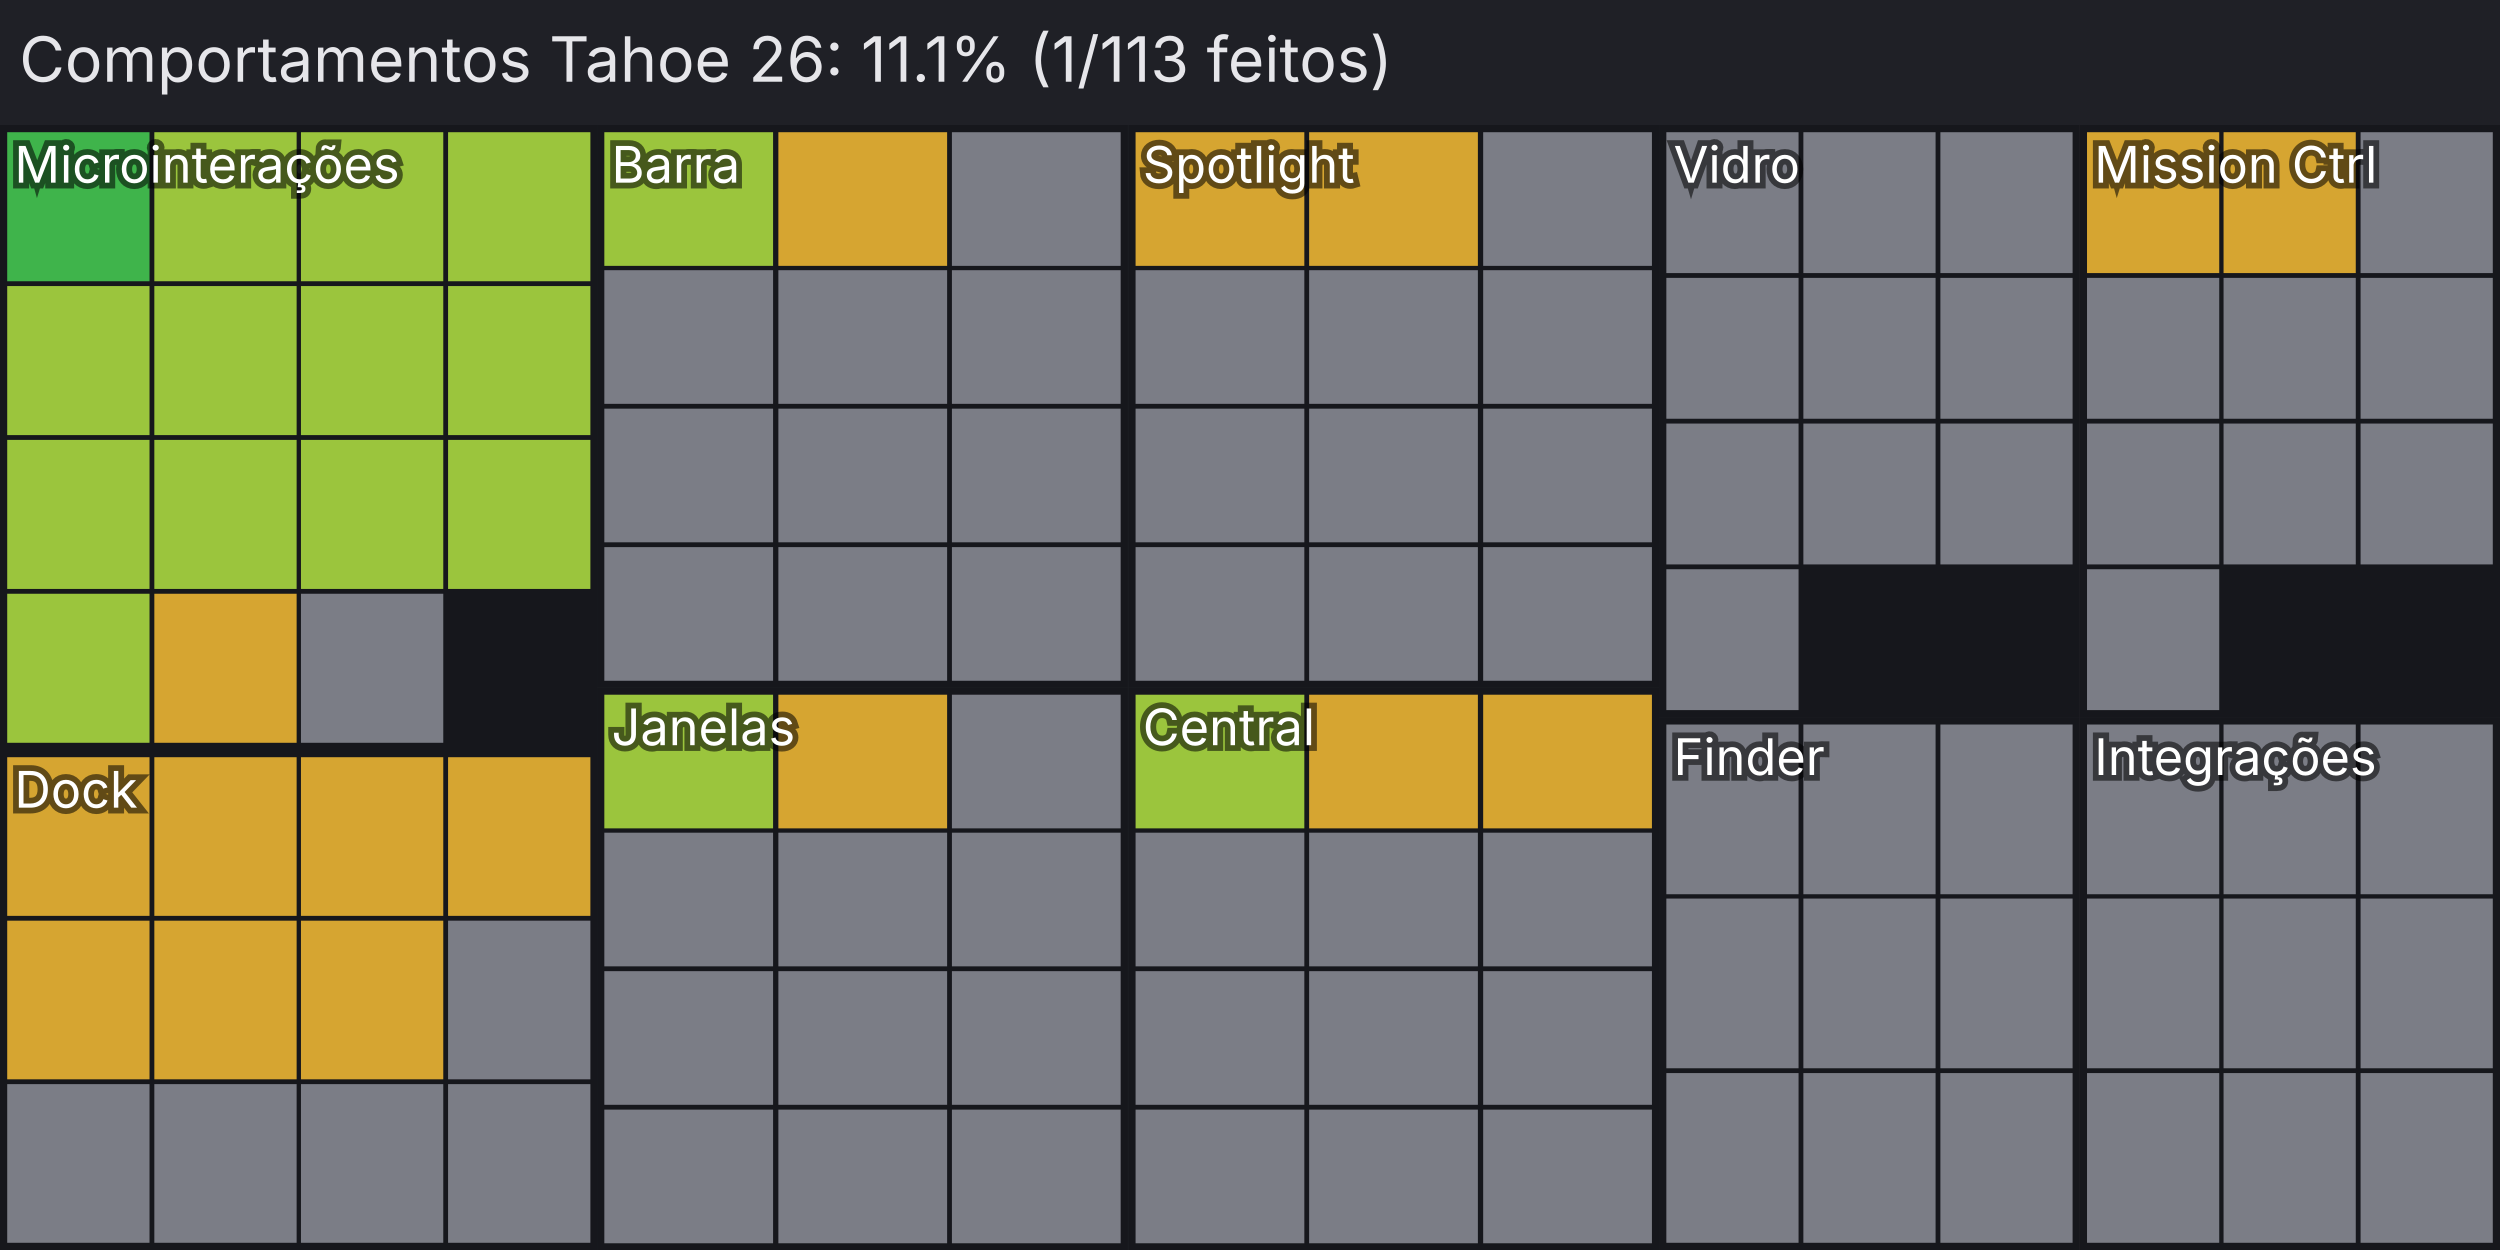
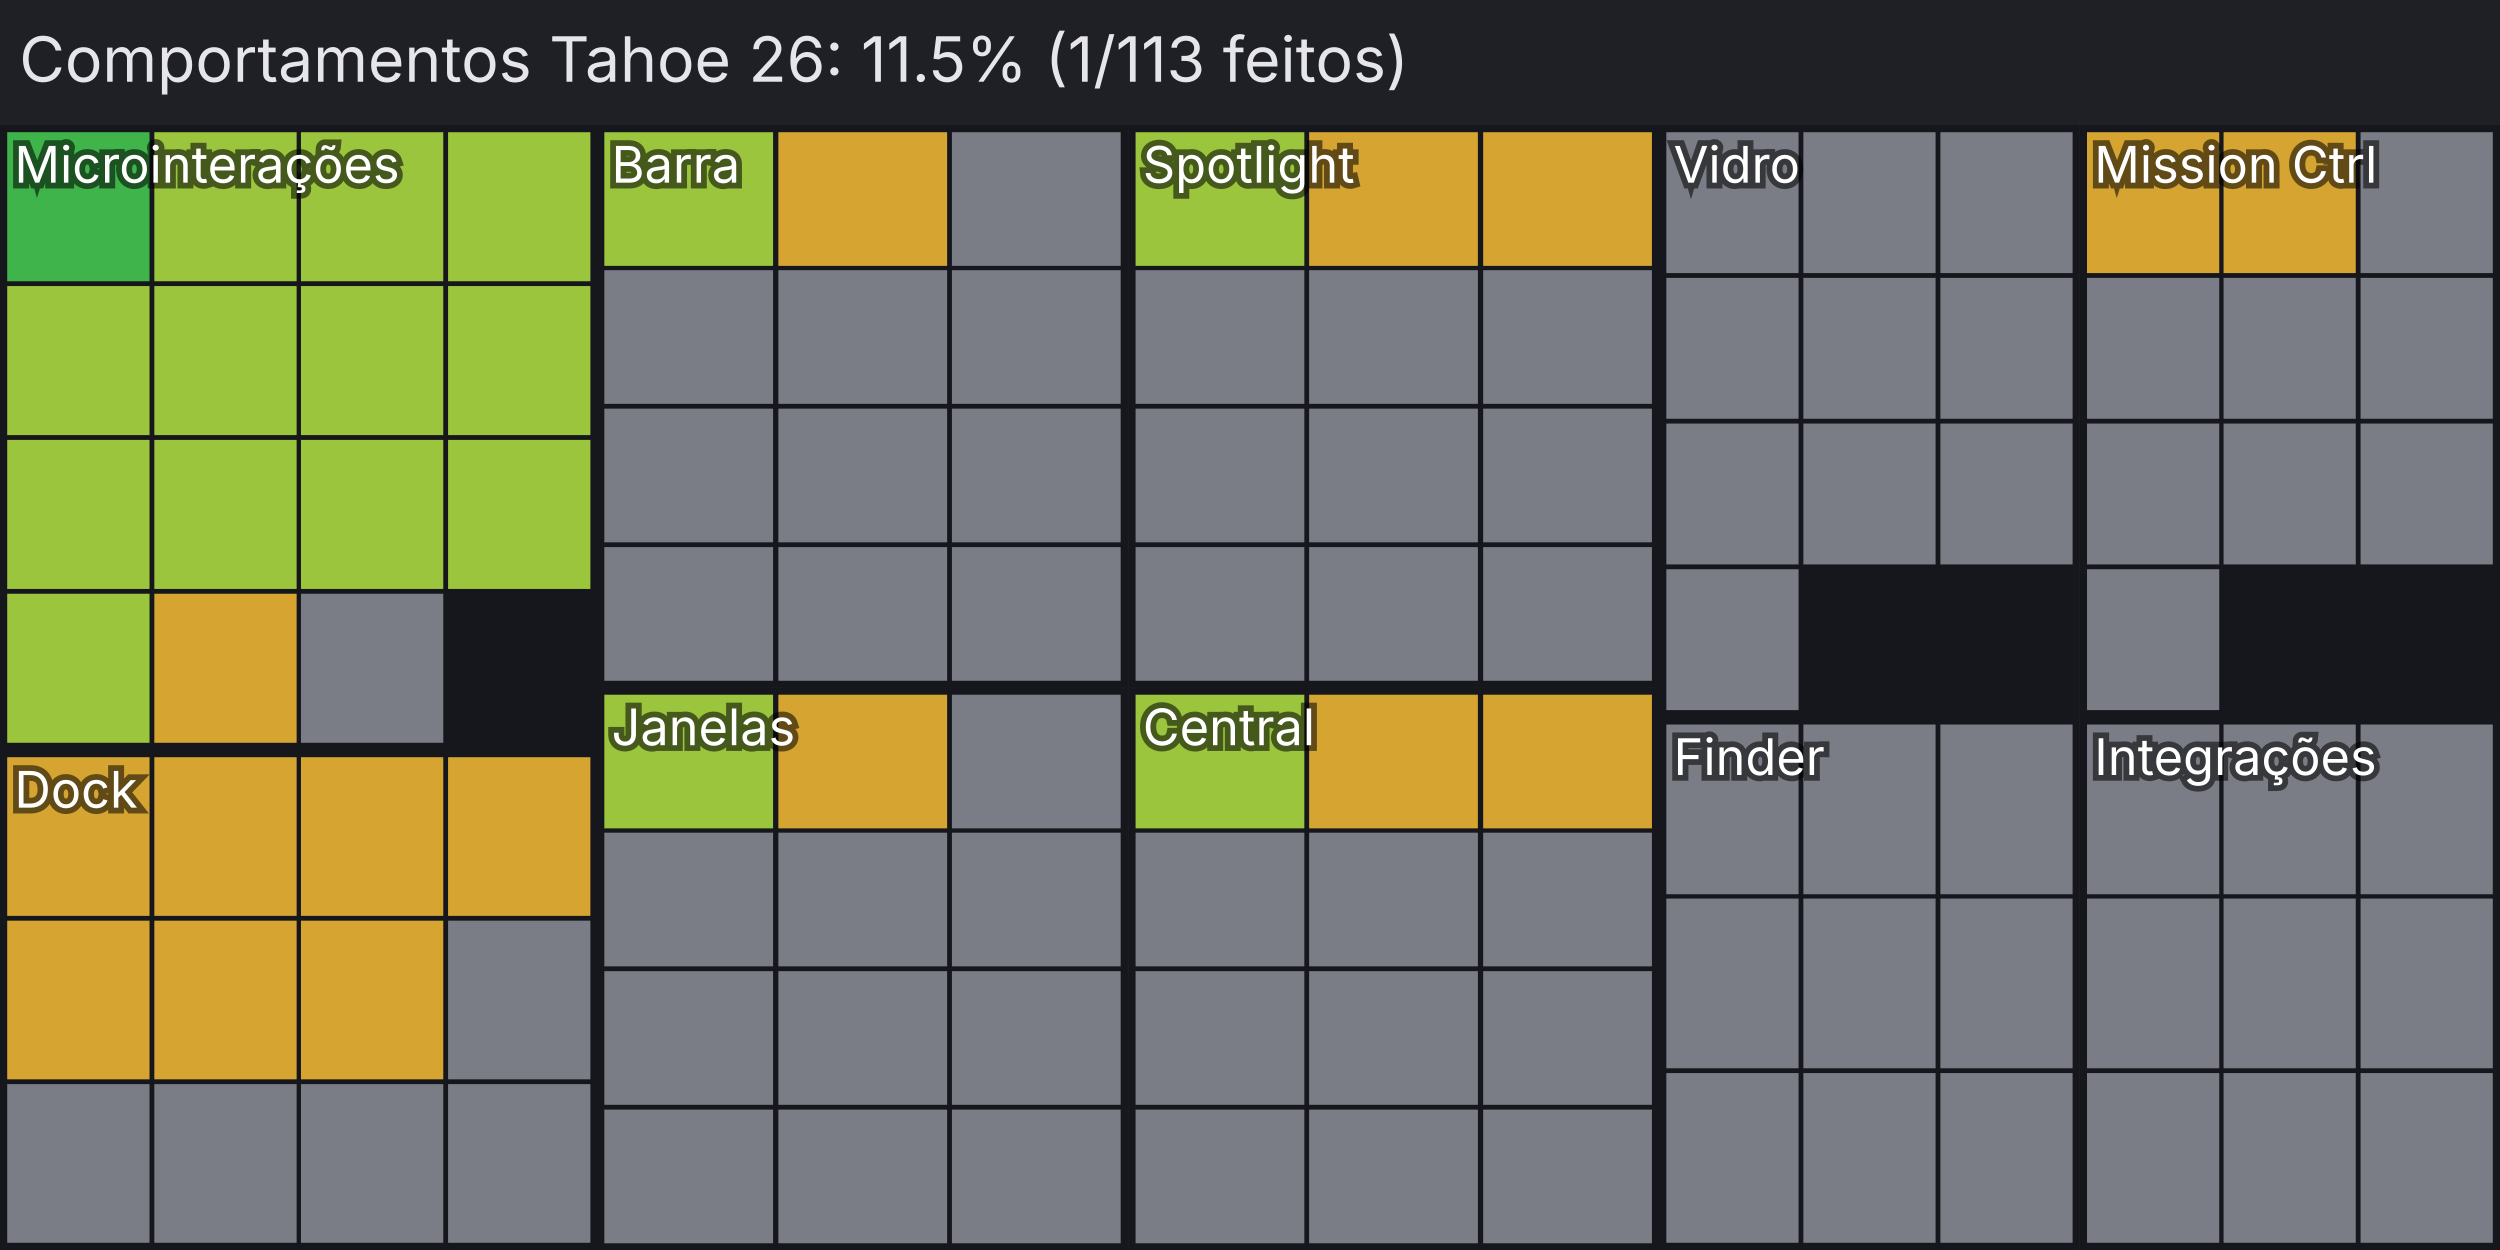
<svg xmlns="http://www.w3.org/2000/svg" width="520" height="260" viewBox="0 0 520 260" font-family="Inter,Segoe UI,Helvetica,Arial,sans-serif">
  <rect width="520" height="260" fill="#1f2026" />
-   <text x="4" y="17" font-size="13" fill="#e6e6ea">Comportamentos Tahoe 26: 11.1% (1/113 feitos)</text>
+   <text x="4" y="17" font-size="13" fill="#e6e6ea">Comportamentos Tahoe 26: 11.5% (1/113 feitos)</text>
  <g>
    <rect x="0.0" y="26.0" width="124.2" height="130.0" fill="#16171c" />
    <rect x="1.5" y="27.5" width="29.6" height="31.0" fill="#3fb44b" />
    <rect x="32.1" y="27.5" width="29.6" height="31.0" fill="#9bc53d" />
    <rect x="62.6" y="27.5" width="29.6" height="31.0" fill="#9bc53d" />
    <rect x="93.2" y="27.5" width="29.6" height="31.0" fill="#9bc53d" />
    <rect x="1.5" y="59.5" width="29.6" height="31.0" fill="#9bc53d" />
    <rect x="32.1" y="59.5" width="29.6" height="31.0" fill="#9bc53d" />
    <rect x="62.6" y="59.5" width="29.6" height="31.0" fill="#9bc53d" />
    <rect x="93.2" y="59.5" width="29.6" height="31.0" fill="#9bc53d" />
    <rect x="1.5" y="91.5" width="29.6" height="31.0" fill="#9bc53d" />
    <rect x="32.1" y="91.5" width="29.6" height="31.0" fill="#9bc53d" />
    <rect x="62.6" y="91.5" width="29.6" height="31.0" fill="#9bc53d" />
    <rect x="93.2" y="91.5" width="29.6" height="31.0" fill="#9bc53d" />
    <rect x="1.5" y="123.5" width="29.6" height="31.0" fill="#9bc53d" />
    <rect x="32.1" y="123.5" width="29.6" height="31.0" fill="#d6a531" />
    <rect x="62.6" y="123.5" width="29.6" height="31.0" fill="#7b7d86" />
    <text x="3.0" y="38.0" font-size="10.5" fill="#fff" stroke="#000" stroke-opacity=".55" stroke-width="2.4" paint-order="stroke">Microinterações</text>
  </g>
  <g>
    <rect x="0.0" y="156.0" width="124.2" height="104.0" fill="#16171c" />
    <rect x="1.5" y="157.5" width="29.6" height="33.0" fill="#d6a531" />
    <rect x="32.1" y="157.5" width="29.6" height="33.0" fill="#d6a531" />
    <rect x="62.6" y="157.5" width="29.6" height="33.0" fill="#d6a531" />
    <rect x="93.2" y="157.5" width="29.6" height="33.0" fill="#d6a531" />
    <rect x="1.5" y="191.5" width="29.6" height="33.0" fill="#d6a531" />
    <rect x="32.1" y="191.5" width="29.6" height="33.0" fill="#d6a531" />
    <rect x="62.6" y="191.5" width="29.6" height="33.0" fill="#d6a531" />
    <rect x="93.2" y="191.5" width="29.6" height="33.0" fill="#7b7d86" />
    <rect x="1.5" y="225.5" width="29.6" height="33.0" fill="#7b7d86" />
    <rect x="32.1" y="225.5" width="29.6" height="33.0" fill="#7b7d86" />
    <rect x="62.6" y="225.5" width="29.6" height="33.0" fill="#7b7d86" />
    <rect x="93.2" y="225.5" width="29.6" height="33.0" fill="#7b7d86" />
    <text x="3.0" y="168.0" font-size="10.5" fill="#fff" stroke="#000" stroke-opacity=".55" stroke-width="2.4" paint-order="stroke">Dock</text>
  </g>
  <g>
    <rect x="124.2" y="26.0" width="110.4" height="117.0" fill="#16171c" />
    <rect x="125.7" y="27.5" width="35.1" height="27.8" fill="#9bc53d" />
    <rect x="161.9" y="27.5" width="35.1" height="27.8" fill="#d6a531" />
    <rect x="198.0" y="27.5" width="35.1" height="27.8" fill="#7b7d86" />
    <rect x="125.7" y="56.2" width="35.1" height="27.8" fill="#7b7d86" />
    <rect x="161.9" y="56.2" width="35.1" height="27.8" fill="#7b7d86" />
    <rect x="198.0" y="56.2" width="35.1" height="27.8" fill="#7b7d86" />
    <rect x="125.7" y="85.0" width="35.1" height="27.8" fill="#7b7d86" />
    <rect x="161.9" y="85.0" width="35.1" height="27.8" fill="#7b7d86" />
    <rect x="198.0" y="85.0" width="35.1" height="27.8" fill="#7b7d86" />
    <rect x="125.7" y="113.8" width="35.1" height="27.8" fill="#7b7d86" />
    <rect x="161.9" y="113.8" width="35.1" height="27.8" fill="#7b7d86" />
    <rect x="198.0" y="113.8" width="35.1" height="27.8" fill="#7b7d86" />
    <text x="127.2" y="38.0" font-size="10.5" fill="#fff" stroke="#000" stroke-opacity=".55" stroke-width="2.4" paint-order="stroke">Barra</text>
  </g>
  <g>
    <rect x="124.2" y="143.0" width="110.4" height="117.0" fill="#16171c" />
    <rect x="125.7" y="144.5" width="35.1" height="27.8" fill="#9bc53d" />
    <rect x="161.9" y="144.5" width="35.1" height="27.8" fill="#d6a531" />
    <rect x="198.0" y="144.5" width="35.1" height="27.8" fill="#7b7d86" />
    <rect x="125.7" y="173.2" width="35.1" height="27.8" fill="#7b7d86" />
    <rect x="161.9" y="173.2" width="35.1" height="27.8" fill="#7b7d86" />
    <rect x="198.0" y="173.2" width="35.1" height="27.8" fill="#7b7d86" />
    <rect x="125.7" y="202.0" width="35.1" height="27.8" fill="#7b7d86" />
    <rect x="161.9" y="202.0" width="35.1" height="27.8" fill="#7b7d86" />
    <rect x="198.0" y="202.0" width="35.1" height="27.8" fill="#7b7d86" />
    <rect x="125.7" y="230.8" width="35.1" height="27.8" fill="#7b7d86" />
    <rect x="161.9" y="230.8" width="35.1" height="27.8" fill="#7b7d86" />
    <rect x="198.0" y="230.8" width="35.1" height="27.8" fill="#7b7d86" />
    <text x="127.2" y="155.0" font-size="10.5" fill="#fff" stroke="#000" stroke-opacity=".55" stroke-width="2.4" paint-order="stroke">Janelas</text>
  </g>
  <g>
    <rect x="234.7" y="26.0" width="110.4" height="117.0" fill="#16171c" />
-     <rect x="236.2" y="27.5" width="35.1" height="27.8" fill="#d6a531" />
+     <rect x="236.2" y="27.5" width="35.1" height="27.8" fill="#9bc53d" />
    <rect x="272.3" y="27.5" width="35.1" height="27.8" fill="#d6a531" />
-     <rect x="308.5" y="27.5" width="35.1" height="27.8" fill="#7b7d86" />
+     <rect x="308.5" y="27.5" width="35.1" height="27.8" fill="#d6a531" />
    <rect x="236.2" y="56.2" width="35.1" height="27.8" fill="#7b7d86" />
    <rect x="272.3" y="56.2" width="35.1" height="27.8" fill="#7b7d86" />
    <rect x="308.5" y="56.2" width="35.1" height="27.8" fill="#7b7d86" />
    <rect x="236.2" y="85.0" width="35.1" height="27.8" fill="#7b7d86" />
    <rect x="272.3" y="85.0" width="35.1" height="27.8" fill="#7b7d86" />
    <rect x="308.5" y="85.0" width="35.1" height="27.8" fill="#7b7d86" />
    <rect x="236.2" y="113.8" width="35.1" height="27.8" fill="#7b7d86" />
    <rect x="272.3" y="113.8" width="35.1" height="27.8" fill="#7b7d86" />
    <rect x="308.5" y="113.8" width="35.1" height="27.8" fill="#7b7d86" />
    <text x="237.7" y="38.0" font-size="10.5" fill="#fff" stroke="#000" stroke-opacity=".55" stroke-width="2.4" paint-order="stroke">Spotlight</text>
  </g>
  <g>
    <rect x="234.7" y="143.0" width="110.4" height="117.0" fill="#16171c" />
    <rect x="236.2" y="144.5" width="35.1" height="27.8" fill="#9bc53d" />
    <rect x="272.3" y="144.5" width="35.1" height="27.8" fill="#d6a531" />
    <rect x="308.5" y="144.5" width="35.1" height="27.8" fill="#d6a531" />
    <rect x="236.2" y="173.2" width="35.1" height="27.8" fill="#7b7d86" />
    <rect x="272.3" y="173.2" width="35.1" height="27.8" fill="#7b7d86" />
    <rect x="308.5" y="173.2" width="35.1" height="27.8" fill="#7b7d86" />
    <rect x="236.2" y="202.0" width="35.1" height="27.8" fill="#7b7d86" />
    <rect x="272.3" y="202.0" width="35.1" height="27.8" fill="#7b7d86" />
    <rect x="308.5" y="202.0" width="35.1" height="27.8" fill="#7b7d86" />
    <rect x="236.2" y="230.8" width="35.1" height="27.8" fill="#7b7d86" />
    <rect x="272.3" y="230.8" width="35.1" height="27.8" fill="#7b7d86" />
    <rect x="308.5" y="230.8" width="35.1" height="27.8" fill="#7b7d86" />
    <text x="237.7" y="155.0" font-size="10.5" fill="#fff" stroke="#000" stroke-opacity=".55" stroke-width="2.4" paint-order="stroke">Central</text>
  </g>
  <g>
    <rect x="345.1" y="26.0" width="87.4" height="123.2" fill="#16171c" />
    <rect x="346.6" y="27.5" width="27.5" height="29.3" fill="#7b7d86" />
    <rect x="375.1" y="27.5" width="27.5" height="29.3" fill="#7b7d86" />
    <rect x="403.6" y="27.5" width="27.5" height="29.3" fill="#7b7d86" />
    <rect x="346.6" y="57.8" width="27.5" height="29.3" fill="#7b7d86" />
    <rect x="375.1" y="57.8" width="27.5" height="29.3" fill="#7b7d86" />
    <rect x="403.6" y="57.8" width="27.5" height="29.3" fill="#7b7d86" />
    <rect x="346.6" y="88.1" width="27.5" height="29.3" fill="#7b7d86" />
    <rect x="375.1" y="88.1" width="27.5" height="29.3" fill="#7b7d86" />
    <rect x="403.6" y="88.1" width="27.5" height="29.3" fill="#7b7d86" />
    <rect x="346.6" y="118.4" width="27.5" height="29.3" fill="#7b7d86" />
    <text x="348.1" y="38.0" font-size="10.5" fill="#fff" stroke="#000" stroke-opacity=".55" stroke-width="2.4" paint-order="stroke">Vidro</text>
  </g>
  <g>
    <rect x="432.6" y="26.0" width="87.4" height="123.2" fill="#16171c" />
    <rect x="434.1" y="27.5" width="27.5" height="29.3" fill="#d6a531" />
    <rect x="462.5" y="27.5" width="27.5" height="29.3" fill="#d6a531" />
    <rect x="491.0" y="27.5" width="27.5" height="29.3" fill="#7b7d86" />
    <rect x="434.1" y="57.8" width="27.5" height="29.3" fill="#7b7d86" />
    <rect x="462.5" y="57.8" width="27.5" height="29.3" fill="#7b7d86" />
    <rect x="491.0" y="57.8" width="27.5" height="29.3" fill="#7b7d86" />
    <rect x="434.1" y="88.1" width="27.5" height="29.3" fill="#7b7d86" />
    <rect x="462.5" y="88.1" width="27.5" height="29.3" fill="#7b7d86" />
    <rect x="491.0" y="88.1" width="27.5" height="29.3" fill="#7b7d86" />
    <rect x="434.1" y="118.4" width="27.5" height="29.3" fill="#7b7d86" />
    <text x="435.6" y="38.0" font-size="10.5" fill="#fff" stroke="#000" stroke-opacity=".55" stroke-width="2.4" paint-order="stroke">Mission Ctrl</text>
  </g>
  <g>
    <rect x="345.1" y="149.2" width="87.4" height="110.8" fill="#16171c" />
    <rect x="346.6" y="150.7" width="27.5" height="35.3" fill="#7b7d86" />
    <rect x="375.1" y="150.7" width="27.5" height="35.3" fill="#7b7d86" />
    <rect x="403.6" y="150.7" width="27.5" height="35.3" fill="#7b7d86" />
    <rect x="346.6" y="186.9" width="27.5" height="35.3" fill="#7b7d86" />
    <rect x="375.1" y="186.9" width="27.5" height="35.3" fill="#7b7d86" />
    <rect x="403.6" y="186.9" width="27.5" height="35.3" fill="#7b7d86" />
    <rect x="346.6" y="223.2" width="27.5" height="35.3" fill="#7b7d86" />
    <rect x="375.1" y="223.2" width="27.5" height="35.3" fill="#7b7d86" />
    <rect x="403.6" y="223.2" width="27.5" height="35.3" fill="#7b7d86" />
    <text x="348.1" y="161.2" font-size="10.5" fill="#fff" stroke="#000" stroke-opacity=".55" stroke-width="2.4" paint-order="stroke">Finder</text>
  </g>
  <g>
    <rect x="432.6" y="149.2" width="87.4" height="110.8" fill="#16171c" />
    <rect x="434.1" y="150.7" width="27.5" height="35.3" fill="#7b7d86" />
    <rect x="462.5" y="150.7" width="27.5" height="35.3" fill="#7b7d86" />
    <rect x="491.0" y="150.7" width="27.5" height="35.3" fill="#7b7d86" />
    <rect x="434.1" y="186.9" width="27.5" height="35.3" fill="#7b7d86" />
    <rect x="462.5" y="186.9" width="27.5" height="35.3" fill="#7b7d86" />
    <rect x="491.0" y="186.9" width="27.5" height="35.3" fill="#7b7d86" />
    <rect x="434.1" y="223.2" width="27.5" height="35.3" fill="#7b7d86" />
    <rect x="462.5" y="223.2" width="27.5" height="35.3" fill="#7b7d86" />
    <rect x="491.0" y="223.2" width="27.5" height="35.3" fill="#7b7d86" />
    <text x="435.6" y="161.2" font-size="10.5" fill="#fff" stroke="#000" stroke-opacity=".55" stroke-width="2.4" paint-order="stroke">Integrações</text>
  </g>
</svg>
